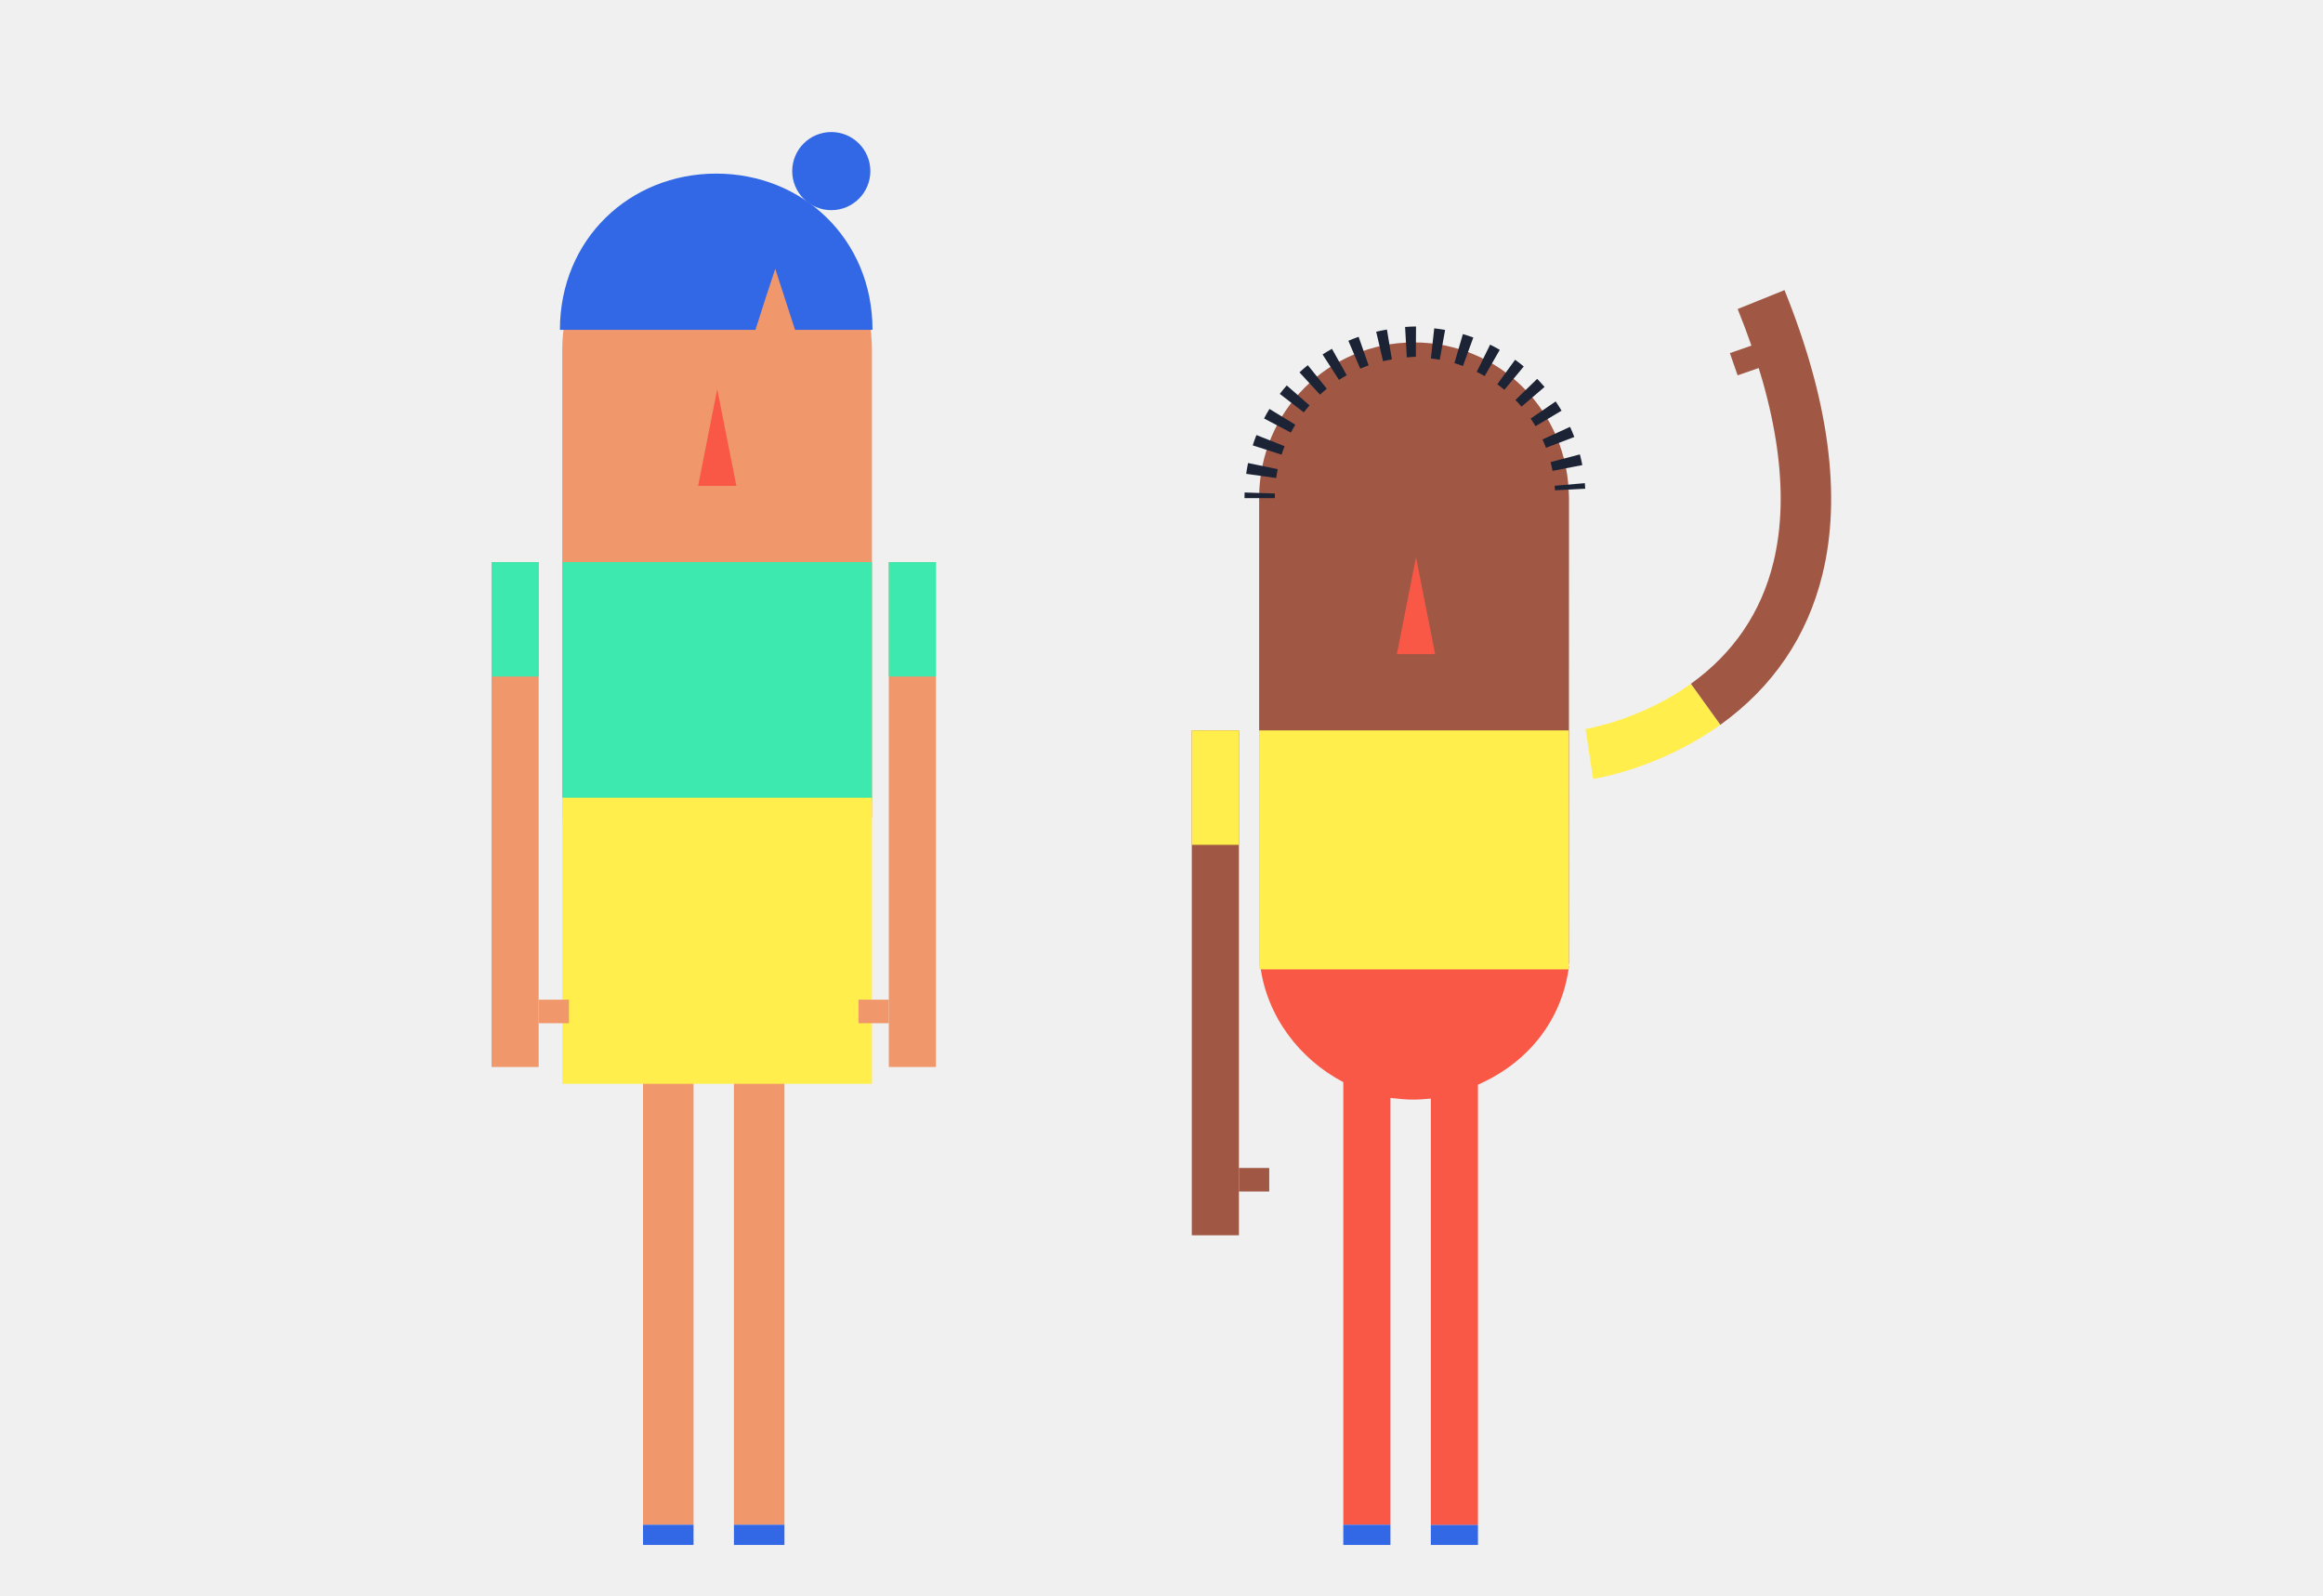
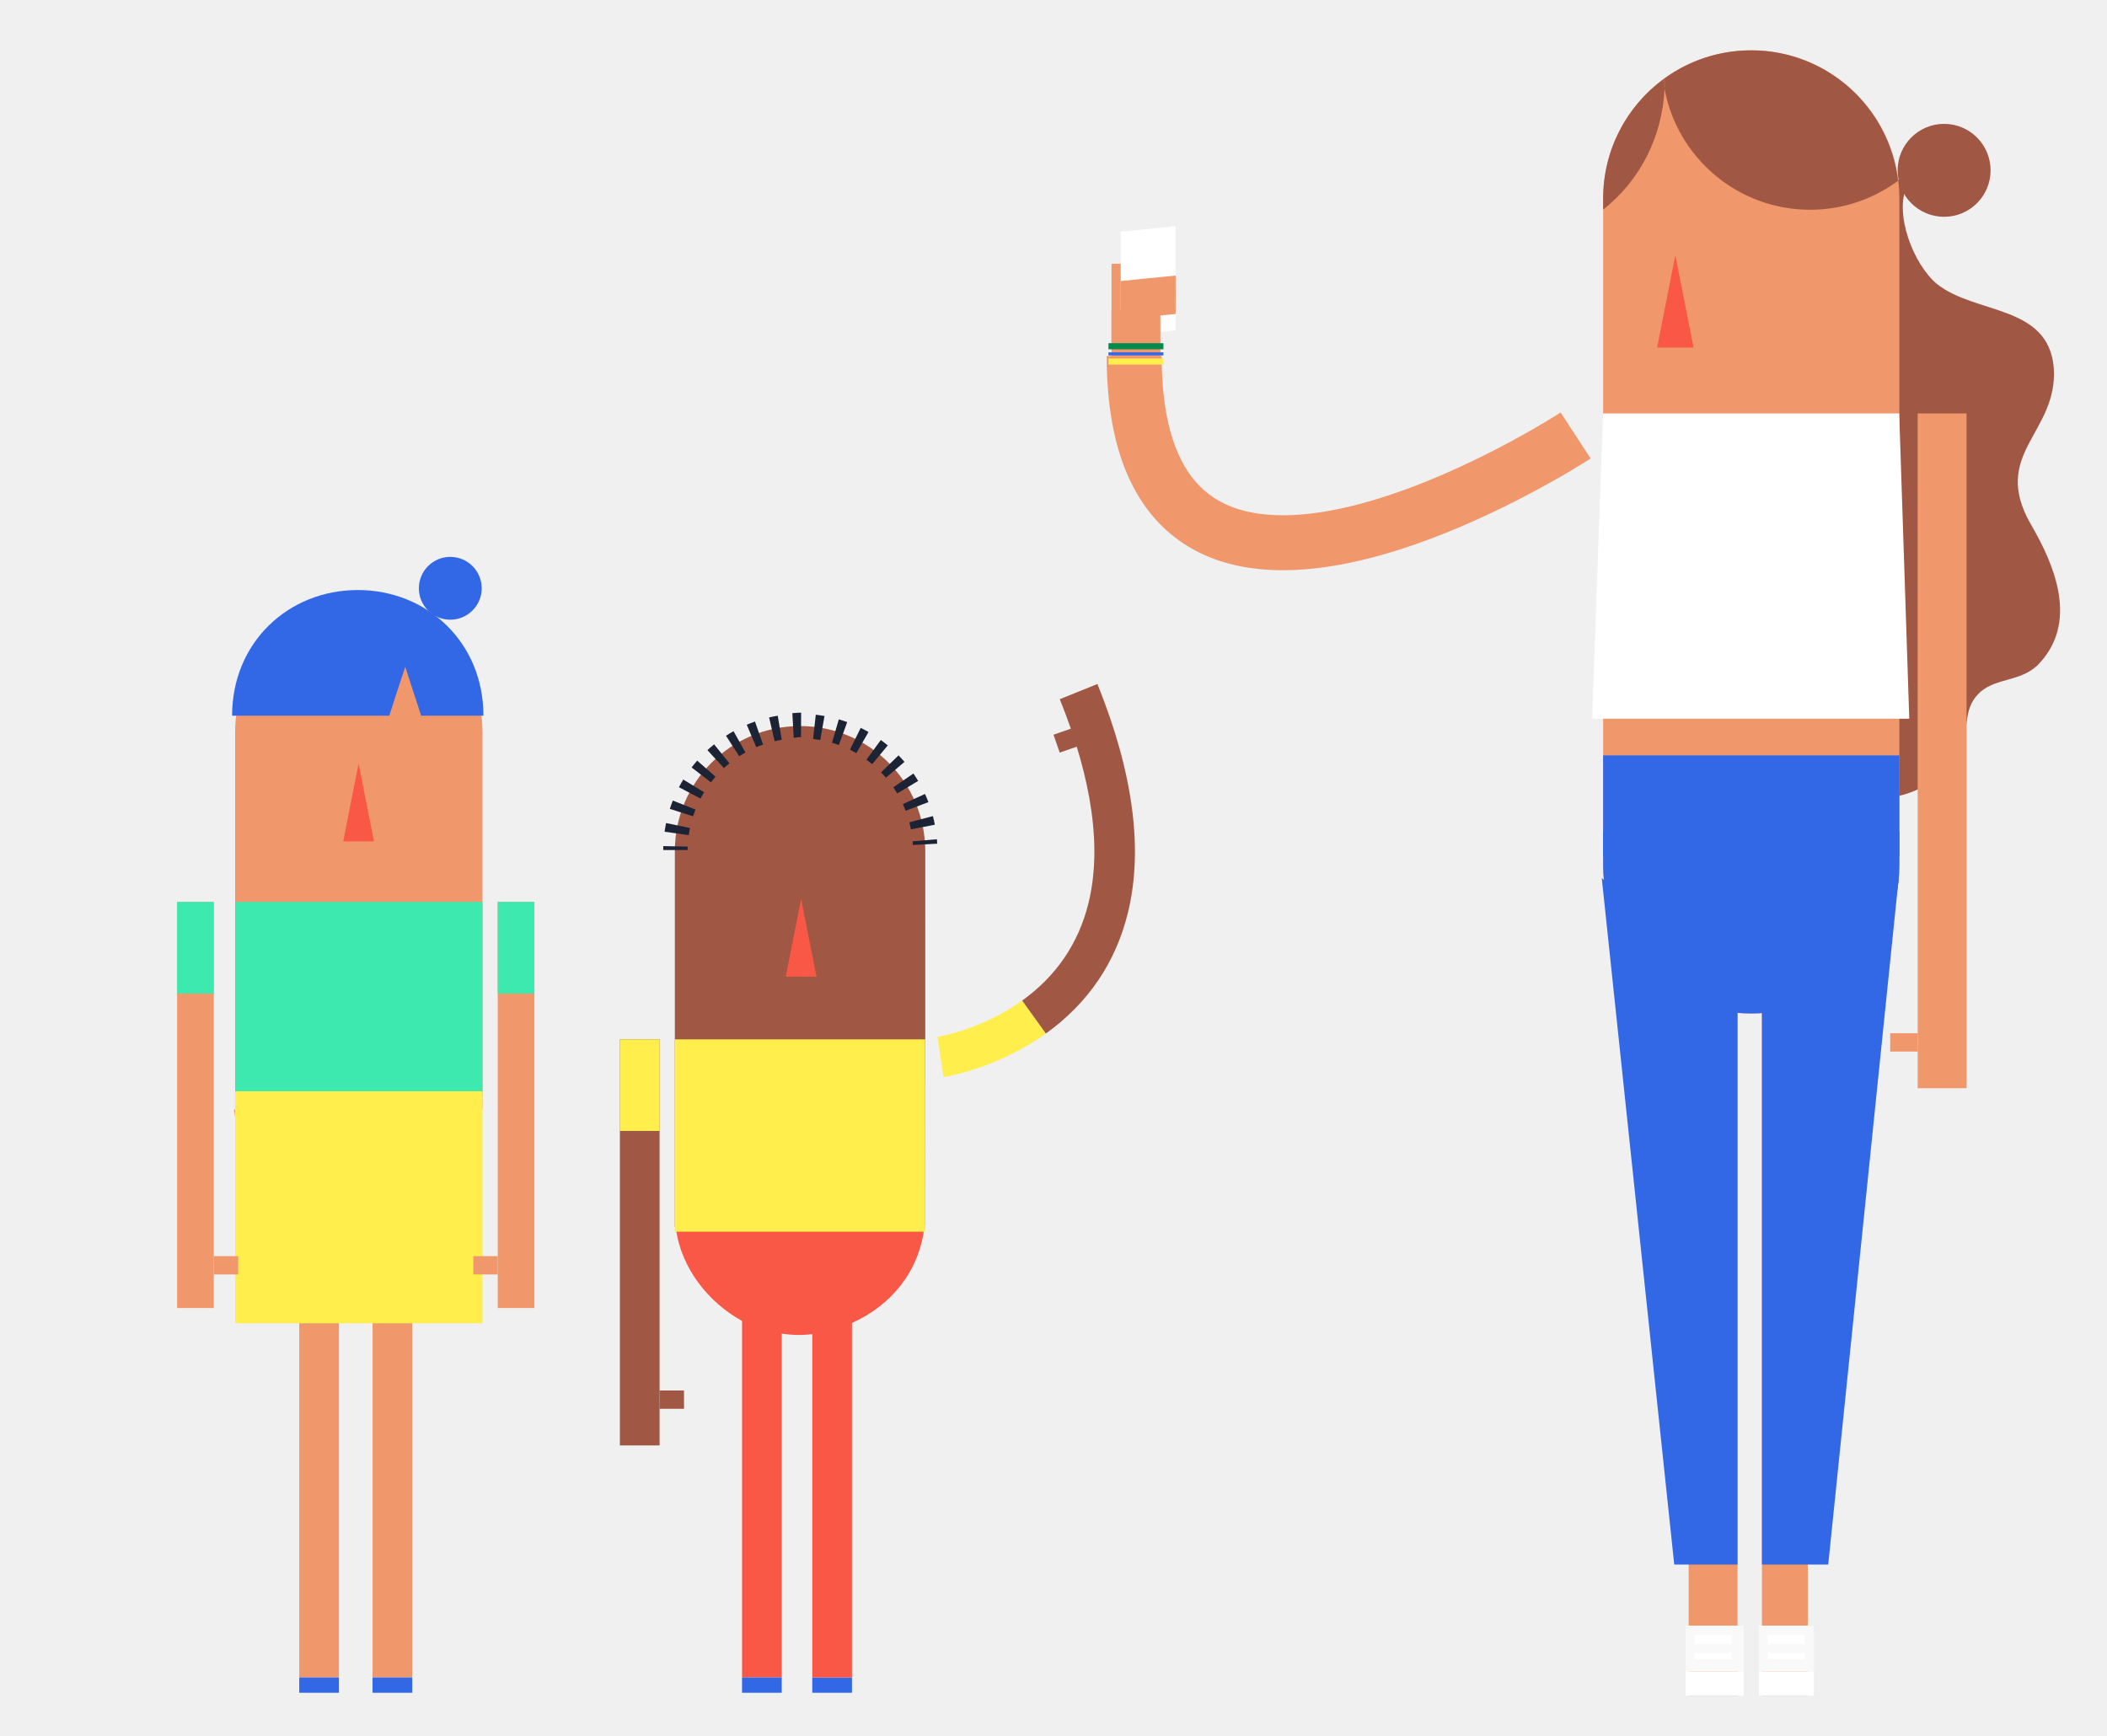
- <svg xmlns="http://www.w3.org/2000/svg" version="1.1" id="Capa_1" x="0px" y="0px" width="690px" height="474px" viewBox="0 0 690 474" enable-background="new 0 0 690 474" xml:space="preserve">
-   <rect x="-2373" y="-267" display="none" fill="#53B0E3" width="3135" height="800" />
-   <g display="none">
-     <rect x="357" y="217" display="inline" fill="#A05845" width="15" height="150" />
-     <rect x="350" y="347" display="inline" fill="#A05845" width="7" height="7" />
+ <svg xmlns="http://www.w3.org/2000/svg" version="1.1" id="Capa_1" x="0px" y="0px" width="690px" height="568.471px" viewBox="0 0 690 568.471" enable-background="new 0 0 690 568.471" xml:space="preserve">
+   <rect x="-3103" y="-142.603" display="none" fill="#53B0E3" width="3135" height="800" />
+   <g>
+     <polygon fill="#FFFFFF" points="367,75.879 367,110.002 385,108.206 385,74.083  " />
+     <rect x="553" y="317.397" fill="#F0976B" width="16" height="238" />
+     <rect x="552" y="547.397" fill="#FFFFFF" width="19" height="8" />
+     <rect x="552" y="532.397" fill="#F9F9F9" width="19" height="15" />
+     <g>
+       <path fill="#A05845" d="M665.044,171.685c-13.333-23.232,9.002-29.839,7.523-51.263c-1.793-20.78-25.759-17.359-38.33-27.481    c-7.604-6.395-14.167-23.01-9.594-32.552l-43.305-21.152c-15.769,8.989-24.313,30.588-29.715,46.792    c-8.719,25.999-8.54,45.193,11.805,65.482c5.173,5.712,14.174,10.107,16.489,18.405c2.318,8.298-2.421,14.741,1.807,22.381    c6.52,12.738,27.658,15.101,17.909,33.428c-4.097,6.758-11.751,9.388-11.034,17.702c0.702,6.712,8.761,13.037,14.545,15.863    c14.456,6.265,33.907-0.956,39.529-15.726c2.184-6.1,0.211-11.841,5.922-17.013c5.396-4.53,12.768-3.318,18.478-8.49    C681.023,204.172,672.848,185.051,665.044,171.685z" />
+     </g>
+     <path fill="#F0976B" d="M573.5,16.482c-26.801,0-48.5,21.727-48.5,48.53v218.386c0,26.803,21.699,48.531,48.5,48.531   c26.803,0,48.5-21.729,48.5-48.531V65.012C622,38.209,600.303,16.482,573.5,16.482z" />
+     <polygon fill="#FA5847" points="548.638,113.818 554.611,113.818 551.623,98.737 548.638,83.588 545.652,98.702 542.669,113.818     " />
+     <rect x="577" y="317.397" fill="#F0976B" width="15" height="238" />
+     <polygon fill="#FFFFFF" points="625.246,235.397 521.381,235.397 524.972,135.397 621.952,135.397  " />
+     <g>
+       <rect x="628" y="135.397" fill="#F0976B" width="16" height="221" />
+       <rect x="619" y="338.397" fill="#F0976B" width="9" height="6" />
+     </g>
+     <path fill="#3268E6" d="M525,272.397v11.001c0,26.803,21.699,48.531,48.5,48.531c26.803,0,48.5-21.729,48.5-48.531v-11.001H525z" />
+     <rect x="525" y="247.397" fill="#3268E6" width="97" height="33" />
+     <rect x="555" y="535.397" fill="#FFFFFF" width="12" height="3" />
+     <rect x="555" y="541.397" fill="#FFFFFF" width="12" height="2" />
+     <rect x="576" y="547.397" fill="#FFFFFF" width="18" height="8" />
+     <rect x="576" y="532.397" fill="#F9F9F9" width="18" height="15" />
+     <rect x="579" y="535.397" fill="#FFFFFF" width="12" height="3" />
+     <rect x="579" y="541.397" fill="#FFFFFF" width="12" height="2" />
+     <circle fill="#A05845" cx="636.656" cy="55.787" r="15.219" />
+     <g>
+       <path fill="#A05845" d="M573.462,16.482c-10.571,0-20.34,3.391-28.304,9.129c0.003,0.219,0.018,0.435,0.018,0.655    c0,0.946-0.025,1.885-0.072,2.82c4.174,22.537,23.92,39.609,47.665,39.609c10.796,0,20.767-3.533,28.825-9.5    C618.723,35.136,598.293,16.482,573.462,16.482z" />
+       <path fill="#A05845" d="M545.117,29.086c-0.189-1.023-0.339-2.056-0.464-3.1C532.724,34.826,525,49.013,525,65.012v3.626    C537,59.189,544.305,45.046,545.117,29.086z" />
+       <path fill="#A05845" d="M545.104,29.086c0.047-0.935,0.072-1.874,0.072-2.82c0-0.22-0.015-0.436-0.018-0.655    c-0.174,0.126-0.353,0.248-0.525,0.375C544.757,27.03,544.914,28.063,545.104,29.086z" />
+     </g>
+     <path fill="none" stroke="#F0976B" stroke-width="18" stroke-miterlimit="10" d="M515.991,142.629   c0,0-144.573,94.288-144.573-26.042" />
+     <rect x="364" y="86.397" fill="#F0976B" width="3" height="28" />
+     <rect x="364" y="101.397" fill="#F0976B" width="16" height="17" />
+     <polygon fill="#F0976B" points="385,90.247 367,92.042 367,98.397 385,98.397  " />
+     <polygon fill="#F0976B" points="367,104.614 385,102.818 385,95.397 367,95.397  " />
+     <line fill="none" stroke="#008B4C" stroke-width="2" stroke-miterlimit="10" x1="363" y1="113.397" x2="381" y2="113.397" />
+     <line fill="none" stroke="#3268E6" stroke-miterlimit="10" x1="363" y1="115.897" x2="381" y2="115.897" />
+     <line fill="none" stroke="#FFEE4C" stroke-width="2" stroke-miterlimit="10" x1="363" y1="118.397" x2="381" y2="118.397" />
+     <path fill="#A05845" d="M622.762,53.849c-0.46,1.303-0.718,2.643-0.792,4.008l0.953-3.335   C622.879,54.302,622.828,54.079,622.762,53.849z" />
+     <path fill="#A05845" d="M621.952,57.919c0.007-0.004,0.01-0.009,0.017-0.013c0-0.017,0-0.033,0.001-0.049L621.952,57.919z" />
+     <path fill="#A05845" d="M623.748,51.633c-0.406,0.723-0.721,1.465-0.986,2.216c0.066,0.23,0.117,0.453,0.161,0.672L623.748,51.633z   " />
+     <path fill="#A05845" d="M622.953,54.521L622,57.857c0,0.016,0,0.033,0,0.049C623,57.216,623.25,56.003,622.953,54.521z" />
+     <polygon fill="#3268E6" points="569,331.801 524.536,287.514 548.278,512.397 569,512.397  " />
+     <polygon fill="#3268E6" points="621.799,287.514 577,331.801 577,512.397 598.711,512.397  " />
  </g>
-   <rect x="357" y="217" display="none" fill="#FFEE4C" width="15" height="34" />
  <g>
-     <path fill="#F0976B" d="M213,57.726c-25.502,0-46,20.673-46,46.177V243h-0.014c2.893,22,22.25,40.279,45.752,40.279   S255.596,265,258.488,243H259V103.902C259,78.398,238.5,57.726,213,57.726z" />
-     <polygon fill="#FA5847" points="213.041,144.341 218.725,144.341 215.883,129.99 213.041,115.576 210.201,129.957 207.363,144.341     " />
-     <rect x="218" y="321" fill="#F0976B" width="15" height="132" />
-     <rect x="218" y="453" fill="#3268E6" width="15" height="6" />
-     <rect x="191" y="321" fill="#F0976B" width="15" height="132" />
-     <rect x="191" y="453" fill="#3268E6" width="15" height="6" />
-     <rect x="167" y="167" fill="#3EE9AF" width="92" height="71" />
-     <rect x="167" y="237" fill="#FFEE4C" width="92" height="85" />
+     <path fill="#F0976B" d="M117.5,198.78c-22.607,0-40.5,18.327-40.5,40.936v123.681h-0.396c2.564,19,19.725,35.708,40.56,35.708   c20.834,0,37.993-16.708,40.557-35.708H158V239.716C158,217.106,140.105,198.78,117.5,198.78z" />
+     <polygon fill="#FA5847" points="117.432,275.564 122.471,275.564 119.951,262.842 117.432,250.064 114.914,262.813    112.398,275.564  " />
+     <rect x="122" y="432.397" fill="#F0976B" width="13" height="117" />
+     <rect x="122" y="549.397" fill="#3268E6" width="13" height="5" />
+     <rect x="98" y="432.397" fill="#F0976B" width="13" height="117" />
+     <rect x="98" y="549.397" fill="#3268E6" width="13" height="5" />
+     <rect x="77" y="295.397" fill="#3EE9AF" width="81" height="63" />
+     <rect x="77" y="357.397" fill="#FFEE4C" width="81" height="76" />
    <g>
-       <rect x="264" y="167" fill="#F0976B" width="14" height="150" />
-       <rect x="255" y="297" fill="#F0976B" width="9" height="7" />
+       <rect x="163" y="295.397" fill="#F0976B" width="12" height="133" />
+       <rect x="155" y="411.397" fill="#F0976B" width="8" height="6" />
    </g>
-     <rect x="264" y="167" fill="#3EE9AF" width="14" height="34" />
+     <rect x="163" y="295.397" fill="#3EE9AF" width="12" height="30" />
    <g>
-       <rect x="146" y="167" fill="#F0976B" width="14" height="150" />
-       <rect x="160" y="297" fill="#F0976B" width="9" height="7" />
+       <rect x="58" y="295.397" fill="#F0976B" width="12" height="133" />
+       <rect x="70" y="411.397" fill="#F0976B" width="8" height="6" />
    </g>
-     <rect x="146" y="167" fill="#3EE9AF" width="14" height="34" />
-     <path fill="#3268E6" d="M212.738,51.577C187.1,51.577,166.314,71,166.314,98h58.072l2.943-9.207l2.941-8.937l2.941,9.07L236.152,98   h23.01C259.162,71,238.377,51.577,212.738,51.577z" />
-     <circle fill="#3268E6" cx="246.914" cy="50.836" r="11.605" />
-     <path fill="#A05845" d="M466,286.407L466,286.407v-138.5c0-25.504-20.5-46.177-46-46.177c-25.502,0-46,20.673-46,46.177v138.812   l0,0" />
-     <polygon fill="#FA5847" points="420.596,194.345 426.279,194.345 423.436,179.994 420.596,165.581 417.756,179.962    414.916,194.345  " />
-     <rect x="425" y="453" fill="#3268E6" width="14" height="6" />
-     <path fill="#FA5847" d="M466.043,287h-91.695C376.297,302,386,314.673,399,321.502V453h14V326.194c3,0.321,4.469,0.492,6.758,0.492   c1.766,0,3.242-0.11,5.242-0.304V453h14V322.256C454,315.654,464.02,303,466.043,287z" />
-     <rect x="399" y="453" fill="#3268E6" width="14" height="6" />
+     <rect x="58" y="295.397" fill="#3EE9AF" width="12" height="30" />
+     <path fill="#3268E6" d="M117.164,193.243c-22.729,0-41.155,17.154-41.155,41.154h51.481l2.609-8.119l2.607-7.901l2.607,8.009   l2.605,8.011h20.398C158.318,210.397,139.893,193.243,117.164,193.243z" />
+     <circle fill="#3268E6" cx="147.46" cy="192.672" r="10.289" />
+     <path fill="#A05845" d="M303,401.506L303,401.506v-122.78c0-22.609-18.395-40.936-41-40.936c-22.607,0-41,18.327-41,40.936v123.057   l0,0" />
+     <polygon fill="#FA5847" points="262.354,319.893 267.392,319.893 264.871,307.171 262.354,294.394 259.836,307.143    257.318,319.893  " />
+     <rect x="266" y="549.397" fill="#3268E6" width="13" height="5" />
+     <path fill="#FA5847" d="M302.643,402.397h-81.288c1.728,13,10.646,24.167,21.646,30.221v116.779h13V436.778   c2,0.285,3.643,0.437,5.672,0.437c1.565,0,2.328-0.098,4.328-0.27v112.452h13v-116.11C292,427.434,300.849,416.397,302.643,402.397   z" />
+     <rect x="243" y="549.397" fill="#3268E6" width="13" height="5" />
    <g>
-       <rect x="354" y="217" fill="#A05845" width="14" height="150" />
-       <rect x="368" y="347" fill="#A05845" width="9" height="7" />
+       <rect x="203" y="340.397" fill="#A05845" width="13" height="133" />
+       <rect x="216" y="455.397" fill="#A05845" width="8" height="6" />
    </g>
-     <rect x="374" y="217" fill="#FFEE4C" width="92" height="71" />
-     <rect x="354" y="217" fill="#FFEE4C" width="14" height="34" />
-     <polyline fill="#A05845" points="374,148 374,286.407 374,286.407  " />
+     <rect x="221" y="340.397" fill="#FFEE4C" width="82" height="63" />
+     <rect x="203" y="340.397" fill="#FFEE4C" width="13" height="30" />
+     <polyline fill="#A05845" points="221,278.397 221,401.506 221,401.506  " />
    <g>
-       <path fill="#1B2335" d="M461.871,145.666c-0.023-0.45-0.055-0.899-0.094-1.346l8.967-0.775c0.047,0.548,0.086,1.097,0.115,1.648    L461.871,145.666z" />
-       <path fill="#1B2335" d="M379.066,142.026l-8.912-1.256c0.15-1.065,0.338-2.144,0.557-3.206l8.814,1.822    C379.344,140.262,379.189,141.149,379.066,142.026z M461.162,139.892c-0.17-0.878-0.371-1.755-0.594-2.607l8.705-2.285    c0.271,1.039,0.516,2.108,0.723,3.178L461.162,139.892z M380.662,135.075l-8.566-2.758c0.33-1.025,0.699-2.057,1.1-3.066    l8.367,3.313C381.236,133.392,380.934,134.236,380.662,135.075z M459.205,133.034c-0.316-0.831-0.664-1.661-1.035-2.469    l8.184-3.747c0.451,0.984,0.875,1.997,1.262,3.01L459.205,133.034z M383.424,128.512l-7.965-4.189    c0.502-0.958,1.043-1.91,1.607-2.831l7.678,4.694C384.281,126.943,383.838,127.726,383.424,128.512z M456.098,126.614    c-0.453-0.764-0.939-1.524-1.443-2.259l7.426-5.086c0.611,0.893,1.201,1.816,1.752,2.744L456.098,126.614z M387.27,122.51    l-7.135-5.487c0.66-0.856,1.354-1.702,2.066-2.514l6.77,5.93C388.385,121.107,387.812,121.804,387.27,122.51z M451.939,120.813    c-0.578-0.675-1.188-1.342-1.809-1.982l6.455-6.272c0.752,0.775,1.49,1.584,2.191,2.403L451.939,120.813z M392.088,117.24    l-6.104-6.614c0.795-0.732,1.623-1.45,2.465-2.131l5.664,6.995C393.422,116.05,392.74,116.639,392.088,117.24z M446.854,115.804    c-0.68-0.564-1.391-1.118-2.117-1.646l5.299-7.275c0.879,0.64,1.742,1.311,2.566,1.996L446.854,115.804z M397.727,112.869    l-4.887-7.559c0.908-0.587,1.848-1.152,2.793-1.68l4.389,7.857C399.246,111.921,398.473,112.386,397.727,112.869z     M440.996,111.733c-0.768-0.441-1.562-0.864-2.359-1.257l3.971-8.076c0.971,0.478,1.939,0.993,2.873,1.53L440.996,111.733z     M404.027,109.525l-3.52-8.283c1-0.425,2.023-0.821,3.043-1.178l2.973,8.495C405.688,108.851,404.848,109.176,404.027,109.525z     M434.537,108.729c-0.834-0.304-1.689-0.584-2.541-0.833l2.523-8.64c1.039,0.304,2.082,0.646,3.1,1.016L434.537,108.729z     M410.805,107.314l-2.037-8.767c1.055-0.245,2.129-0.458,3.193-0.635l1.473,8.879    C412.557,106.937,411.674,107.112,410.805,107.314z M427.654,106.878c-0.877-0.156-1.766-0.286-2.646-0.384l1.004-8.944    c1.072,0.121,2.156,0.278,3.223,0.468L427.654,106.878z M417.867,106.185l-0.514-9.043c0.973-0.056,1.961-0.142,2.938-0.142h0.307    l-0.047,9h-0.26C419.486,106,418.67,106.139,417.867,106.185z" />
-       <path fill="#1B2335" d="M378.656,148h-9c0-1,0.008-1.143,0.025-1.688l8.996,0.305C378.662,147.069,378.656,147,378.656,148z" />
+       <path fill="#1B2335" d="M298.943,276.739c-0.021-0.398-0.048-0.797-0.082-1.192l7.948-0.688c0.042,0.485,0.076,0.972,0.103,1.461    L298.943,276.739z" />
+       <path fill="#1B2335" d="M225.537,273.512l-7.9-1.113c0.133-0.944,0.3-1.899,0.493-2.842l7.814,1.615    C225.783,271.949,225.646,272.735,225.537,273.512z M298.315,271.621c-0.15-0.778-0.329-1.556-0.526-2.312l7.717-2.026    c0.241,0.921,0.457,1.869,0.641,2.817L298.315,271.621z M226.952,267.35l-7.595-2.444c0.293-0.909,0.62-1.823,0.975-2.718    l7.418,2.937C227.461,265.858,227.192,266.607,226.952,267.35z M296.58,265.542c-0.28-0.737-0.588-1.473-0.917-2.189l7.255-3.321    c0.399,0.873,0.775,1.771,1.118,2.669L296.58,265.542z M229.4,261.533l-7.061-3.715c0.444-0.849,0.924-1.692,1.425-2.509    l6.806,4.161C230.16,260.141,229.768,260.834,229.4,261.533z M293.826,259.849c-0.402-0.677-0.833-1.351-1.28-2.003l6.583-4.508    c0.542,0.791,1.065,1.61,1.553,2.432L293.826,259.849z M232.81,256.211l-6.325-4.865c0.585-0.759,1.2-1.509,1.832-2.229    l6.001,5.257C233.798,254.968,233.291,255.585,232.81,256.211z M290.14,254.708c-0.513-0.599-1.053-1.189-1.604-1.757l5.723-5.561    c0.667,0.688,1.321,1.404,1.942,2.13L290.14,254.708z M237.081,251.54l-5.411-5.863c0.705-0.649,1.439-1.285,2.186-1.89    l5.021,6.201C238.264,250.484,237.659,251.006,237.081,251.54z M285.631,250.266c-0.603-0.5-1.232-0.991-1.877-1.459l4.697-6.45    c0.779,0.567,1.545,1.162,2.275,1.769L285.631,250.266z M242.08,247.665l-4.332-6.701c0.805-0.52,1.638-1.021,2.476-1.489    l3.891,6.965C243.427,246.825,242.741,247.237,242.08,247.665z M280.438,246.658c-0.681-0.391-1.386-0.766-2.092-1.114    l3.521-7.159c0.859,0.424,1.719,0.88,2.547,1.356L280.438,246.658z M247.665,244.7l-3.12-7.343    c0.887-0.376,1.794-0.728,2.697-1.044l2.636,7.531C249.137,244.103,248.393,244.391,247.665,244.7z M274.712,243.994    c-0.739-0.27-1.497-0.518-2.252-0.738l2.236-7.659c0.921,0.269,1.847,0.572,2.748,0.9L274.712,243.994z M253.674,242.74    l-1.807-7.771c0.936-0.217,1.888-0.406,2.831-0.563l1.306,7.871C255.227,242.405,254.443,242.561,253.674,242.74z M268.61,242.354    c-0.777-0.139-1.565-0.253-2.346-0.341l0.89-7.929c0.951,0.107,1.912,0.247,2.857,0.415L268.61,242.354z M259.935,241.65    l-0.456-8.072c0.863-0.049,1.738-0.181,2.604-0.181h0.272l-0.042,8h-0.23C261.369,241.397,260.646,241.609,259.935,241.65z" />
+       <path fill="#1B2335" d="M225.174,278.397h-7.979c0,0,0.007-0.807,0.022-1.291l7.976,0.168    C225.179,277.674,225.174,278.397,225.174,278.397z" />
    </g>
-     <path fill="#A05845" d="M466,286.407L466,286.407v-138.5c0-0.831-0.021-1.658-0.064-2.478" />
+     <path fill="#A05845" d="M303,401.506L303,401.506v-122.78c0-0.736-0.02-1.47-0.058-2.196" />
    <g>
-       <path fill="none" stroke="#A05845" stroke-width="15" stroke-miterlimit="10" d="M478.383,220.511" />
-       <rect x="514.767" y="103.559" transform="matrix(0.9446 -0.3283 0.3283 0.9446 -6.4216 176.0801)" fill="#A05845" width="6.999" height="6.998" />
-       <path fill="#FFEE4C" d="M473.211,231.416l-2.254-14.829c0.16-0.025,16.252-2.633,31.295-13.439l8.752,12.182    C492.912,228.328,474.008,231.296,473.211,231.416z" />
-       <path fill="#A05844" d="M511.004,215.329l-8.752-12.182c12.613-9.062,20.854-21.178,24.492-36.012    c4.973-20.271,1.404-45.613-10.604-75.325l13.906-5.621c13.213,32.692,17.004,61.128,11.266,84.52    C536.799,189.111,526.602,204.124,511.004,215.329z" />
+       <path fill="none" stroke="#A05845" stroke-width="15" stroke-miterlimit="10" d="M313.582,343.089" />
+       <rect x="345.836" y="239.411" transform="matrix(0.9446 -0.3283 0.3283 0.9446 -60.2812 128.0144)" fill="#A05845" width="6.204" height="6.204" />
+       <path fill="#FFEE4C" d="M308.996,352.756l-1.998-13.146c0.143-0.022,14.408-2.334,27.744-11.914l7.758,10.799    C326.462,350.019,309.703,352.65,308.996,352.756z" />
+       <path fill="#A05844" d="M342.5,338.496l-7.758-10.799c11.182-8.033,18.486-18.774,21.712-31.925    c4.408-17.97,1.245-40.437-9.4-66.776l12.328-4.983c11.714,28.981,15.074,54.19,9.987,74.927    C365.367,315.253,356.328,328.562,342.5,338.496z" />
    </g>
  </g>
</svg>
